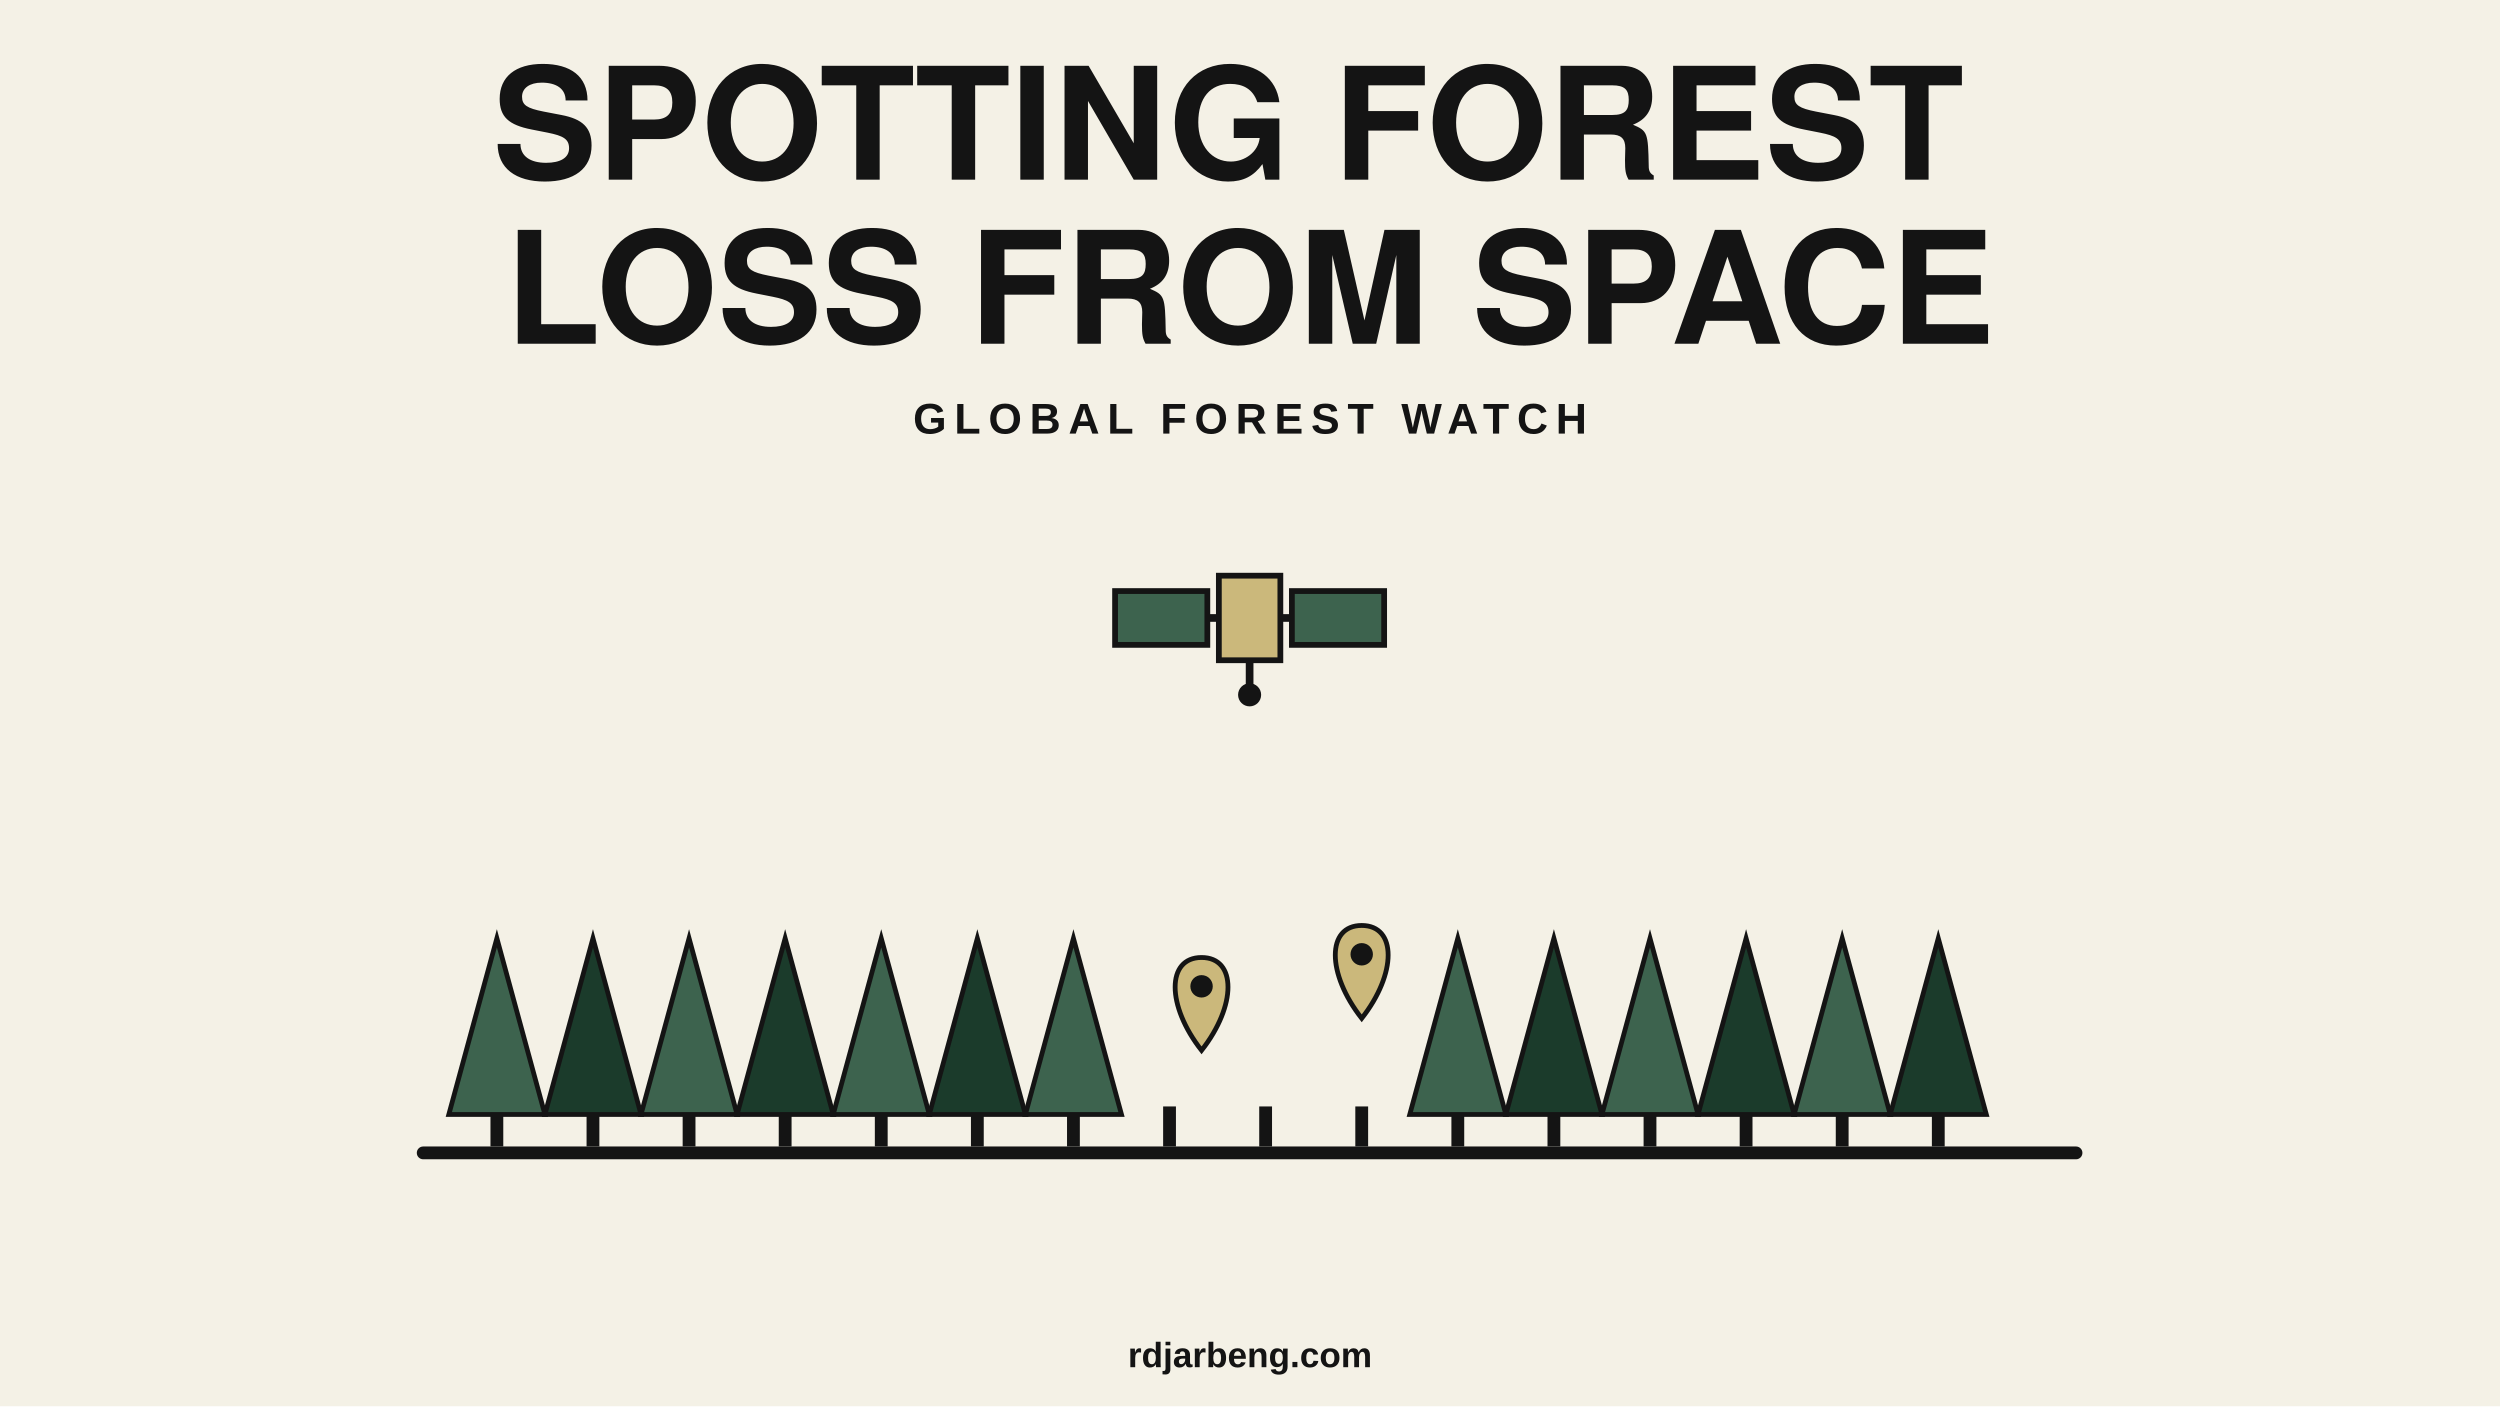
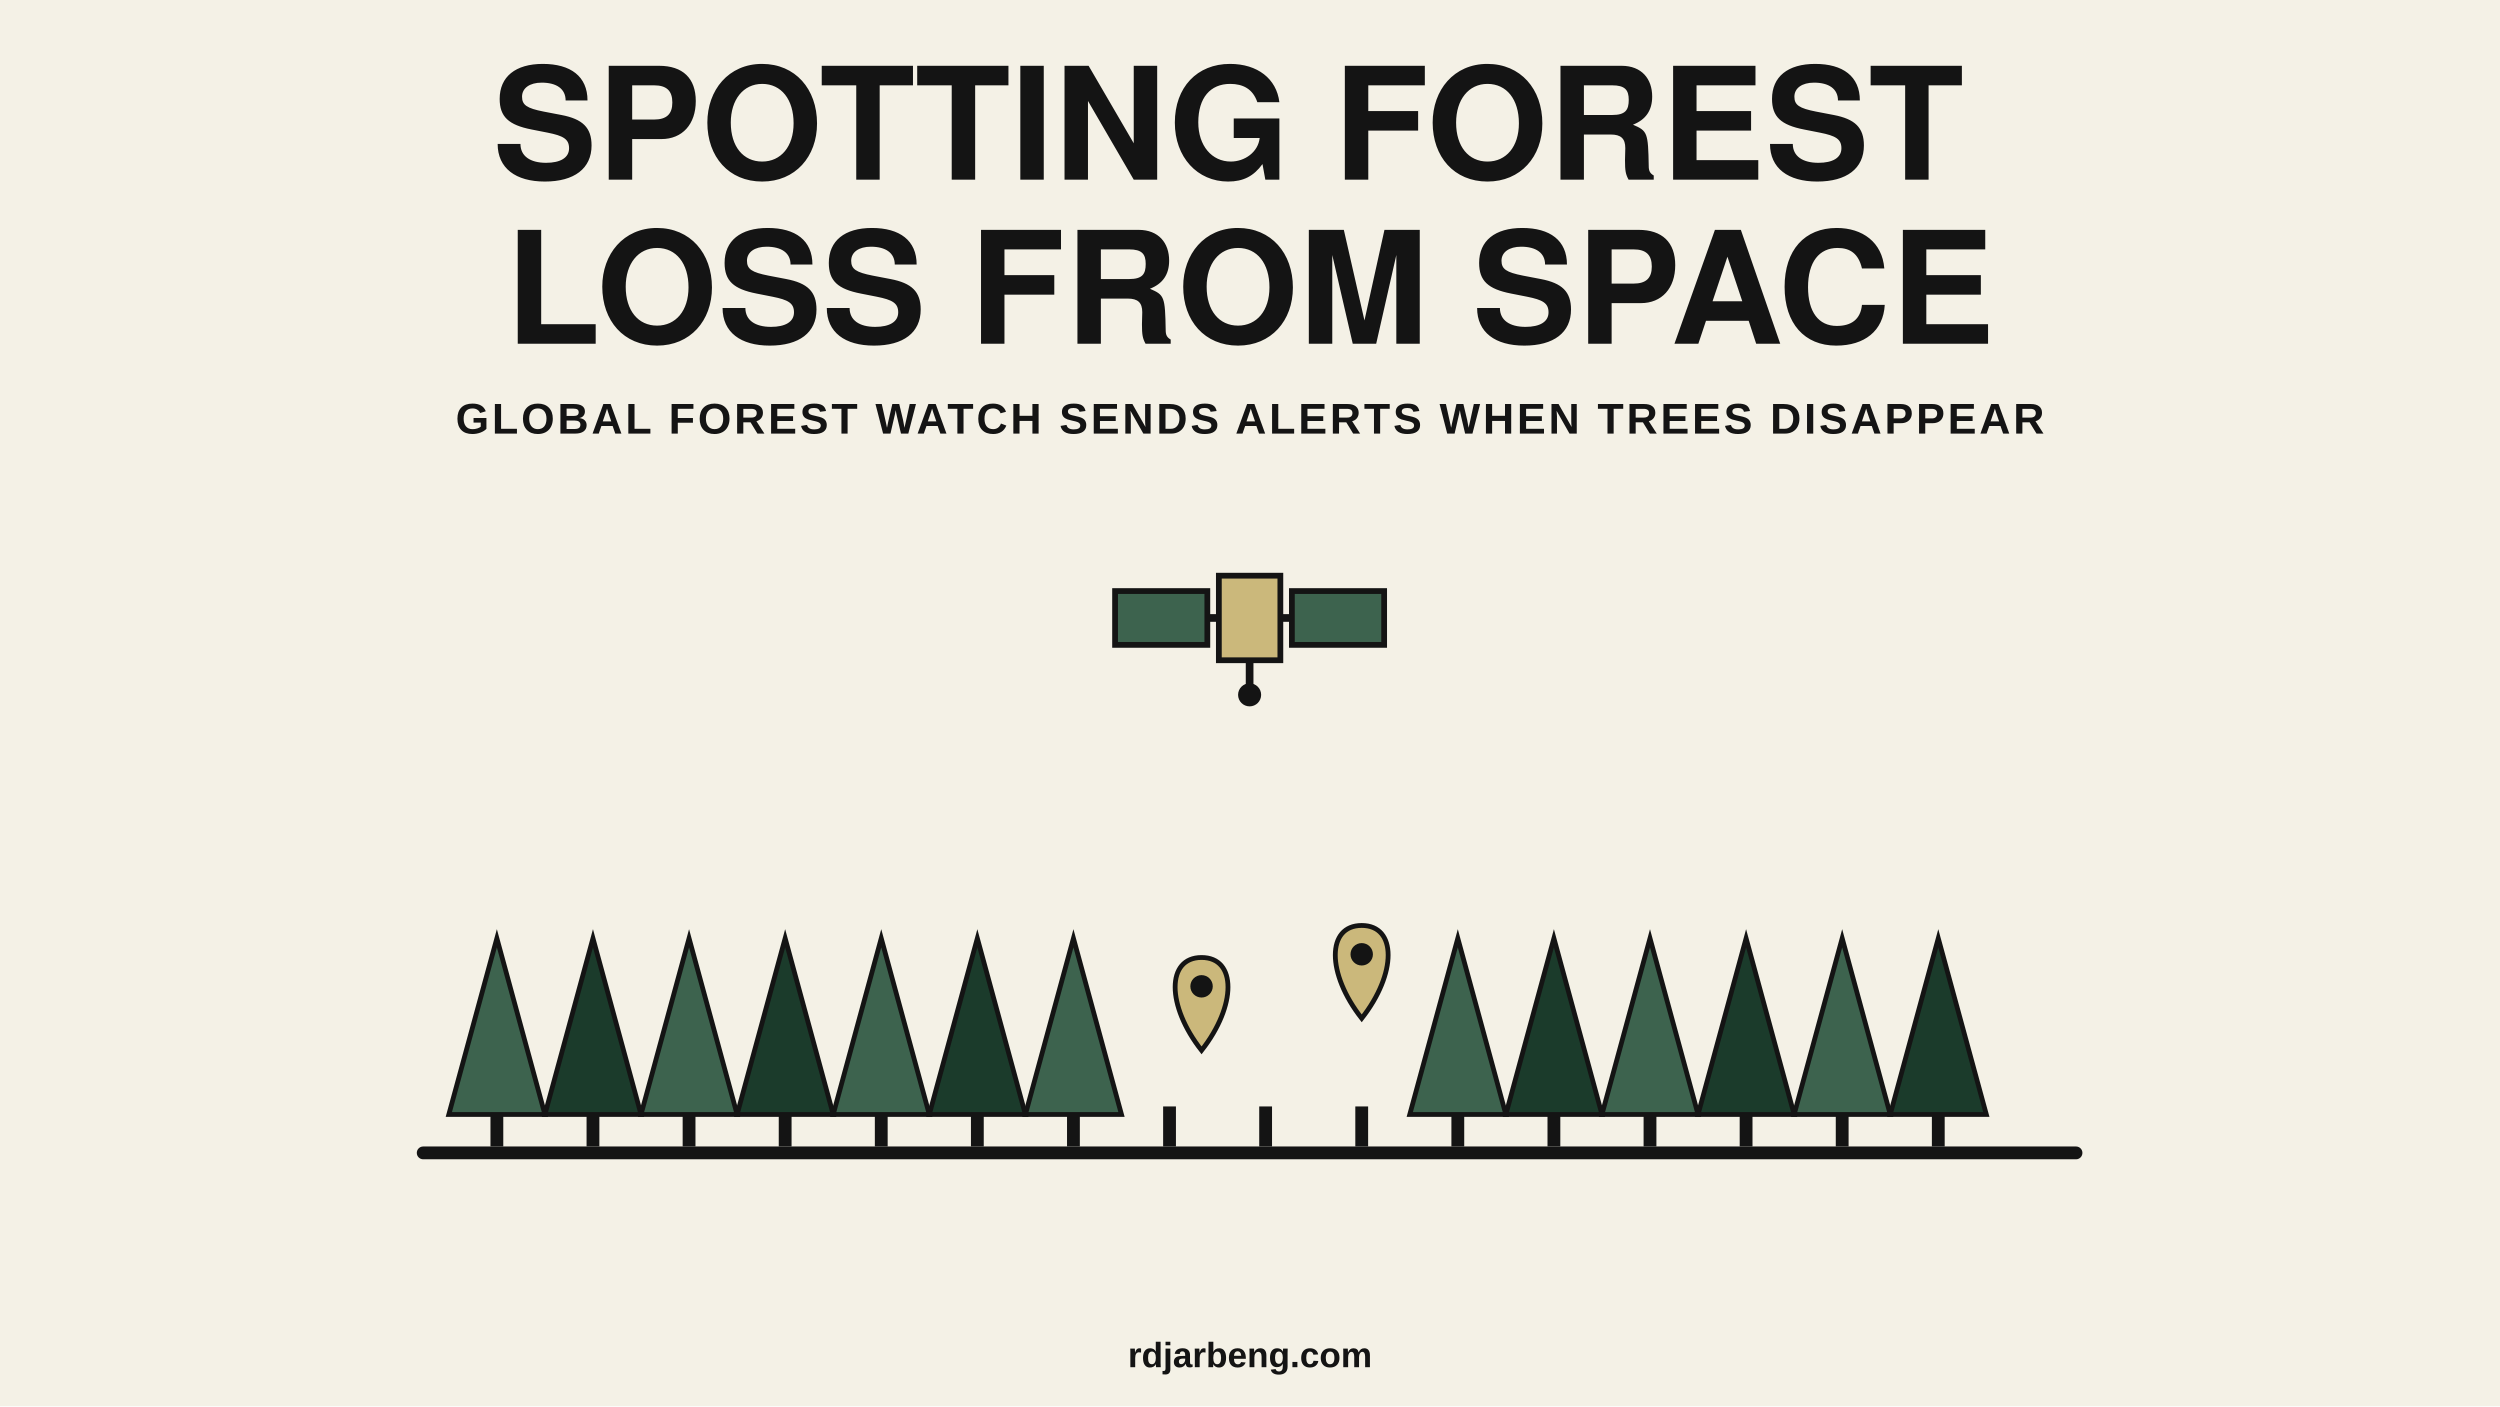
<svg xmlns="http://www.w3.org/2000/svg" viewBox="0 0 1280 720" width="1280" height="720">
  <rect width="1280" height="720" fill="#f4f1e6" />
  <g fill="#141414" font-family="'Arial Black', 'Helvetica Neue', Impact, sans-serif" text-anchor="middle">
    <text x="640" y="92" font-size="80" font-weight="900">
      <tspan x="640" dy="0">SPOTTING FOREST</tspan>
      <tspan x="640" dy="84">LOSS FROM SPACE</tspan>
    </text>
-     <text x="640" y="222" font-size="22" font-weight="700" letter-spacing="4" font-family="Arial, Helvetica, sans-serif">GLOBAL FOREST WATCH</text>
+     <text x="640" y="222" font-size="22" font-weight="700" letter-spacing="1.5" font-family="Arial, Helvetica, sans-serif">GLOBAL FOREST WATCH SENDS ALERTS WHEN TREES DISAPPEAR</text>
  </g>
  <g transform="translate(115 95) scale(0.82)">
    <g transform="translate(640 270) scale(1.2)">
      <rect x="-70" y="-14" width="48" height="28" fill="#3d634e" stroke="#141414" stroke-width="3" />
      <rect x="22" y="-14" width="48" height="28" fill="#3d634e" stroke="#141414" stroke-width="3" />
      <line x1="-22" y1="0" x2="-14" y2="0" stroke="#141414" stroke-width="4" />
      <line x1="14" y1="0" x2="22" y2="0" stroke="#141414" stroke-width="4" />
      <rect x="-16" y="-22" width="32" height="44" fill="#cbb87b" stroke="#141414" stroke-width="3" />
      <line x1="0" y1="22" x2="0" y2="36" stroke="#141414" stroke-width="4" />
      <circle cx="0" cy="40" r="6" fill="#141414" />
    </g>
    <path d="M170 470 L200 580 L140 580 Z" fill="#3d634e" stroke="#141414" stroke-width="3" />
    <rect x="166" y="580" width="8" height="20" fill="#141414" />
    <path d="M230 470 L260 580 L200 580 Z" fill="#1b3b2b" stroke="#141414" stroke-width="3" />
    <rect x="226" y="580" width="8" height="20" fill="#141414" />
    <path d="M290 470 L320 580 L260 580 Z" fill="#3d634e" stroke="#141414" stroke-width="3" />
    <rect x="286" y="580" width="8" height="20" fill="#141414" />
    <path d="M350 470 L380 580 L320 580 Z" fill="#1b3b2b" stroke="#141414" stroke-width="3" />
    <rect x="346" y="580" width="8" height="20" fill="#141414" />
    <path d="M410 470 L440 580 L380 580 Z" fill="#3d634e" stroke="#141414" stroke-width="3" />
    <rect x="406" y="580" width="8" height="20" fill="#141414" />
    <path d="M470 470 L500 580 L440 580 Z" fill="#1b3b2b" stroke="#141414" stroke-width="3" />
    <rect x="466" y="580" width="8" height="20" fill="#141414" />
    <path d="M530 470 L560 580 L500 580 Z" fill="#3d634e" stroke="#141414" stroke-width="3" />
    <rect x="526" y="580" width="8" height="20" fill="#141414" />
    <rect x="586" y="575" width="8" height="25" fill="#141414" />
    <rect x="646" y="575" width="8" height="25" fill="#141414" />
    <rect x="706" y="575" width="8" height="25" fill="#141414" />
    <path d="M770 470 L800 580 L740 580 Z" fill="#3d634e" stroke="#141414" stroke-width="3" />
    <rect x="766" y="580" width="8" height="20" fill="#141414" />
    <path d="M830 470 L860 580 L800 580 Z" fill="#1b3b2b" stroke="#141414" stroke-width="3" />
    <rect x="826" y="580" width="8" height="20" fill="#141414" />
    <path d="M890 470 L920 580 L860 580 Z" fill="#3d634e" stroke="#141414" stroke-width="3" />
    <rect x="886" y="580" width="8" height="20" fill="#141414" />
    <path d="M950 470 L980 580 L920 580 Z" fill="#1b3b2b" stroke="#141414" stroke-width="3" />
    <rect x="946" y="580" width="8" height="20" fill="#141414" />
    <path d="M1010 470 L1040 580 L980 580 Z" fill="#3d634e" stroke="#141414" stroke-width="3" />
    <rect x="1006" y="580" width="8" height="20" fill="#141414" />
    <path d="M1070 470 L1100 580 L1040 580 Z" fill="#1b3b2b" stroke="#141414" stroke-width="3" />
    <rect x="1066" y="580" width="8" height="20" fill="#141414" />
    <path d="M610 540 C588 512 588 482 610 482 C632 482 632 512 610 540 Z" fill="#cbb87b" stroke="#141414" stroke-width="3" />
    <circle cx="610" cy="500" r="7" fill="#141414" />
    <path d="M710 520 C688 492 688 462 710 462 C732 462 732 492 710 520 Z" fill="#cbb87b" stroke="#141414" stroke-width="3" />
    <circle cx="710" cy="480" r="7" fill="#141414" />
    <rect x="120" y="600" width="1040" height="8" rx="4" fill="#141414" />
  </g>
  <text x="640" y="700" font-family="Arial, Helvetica, sans-serif" font-size="18" font-weight="600" fill="#141414" text-anchor="middle">rdjarbeng.com</text>
</svg>
